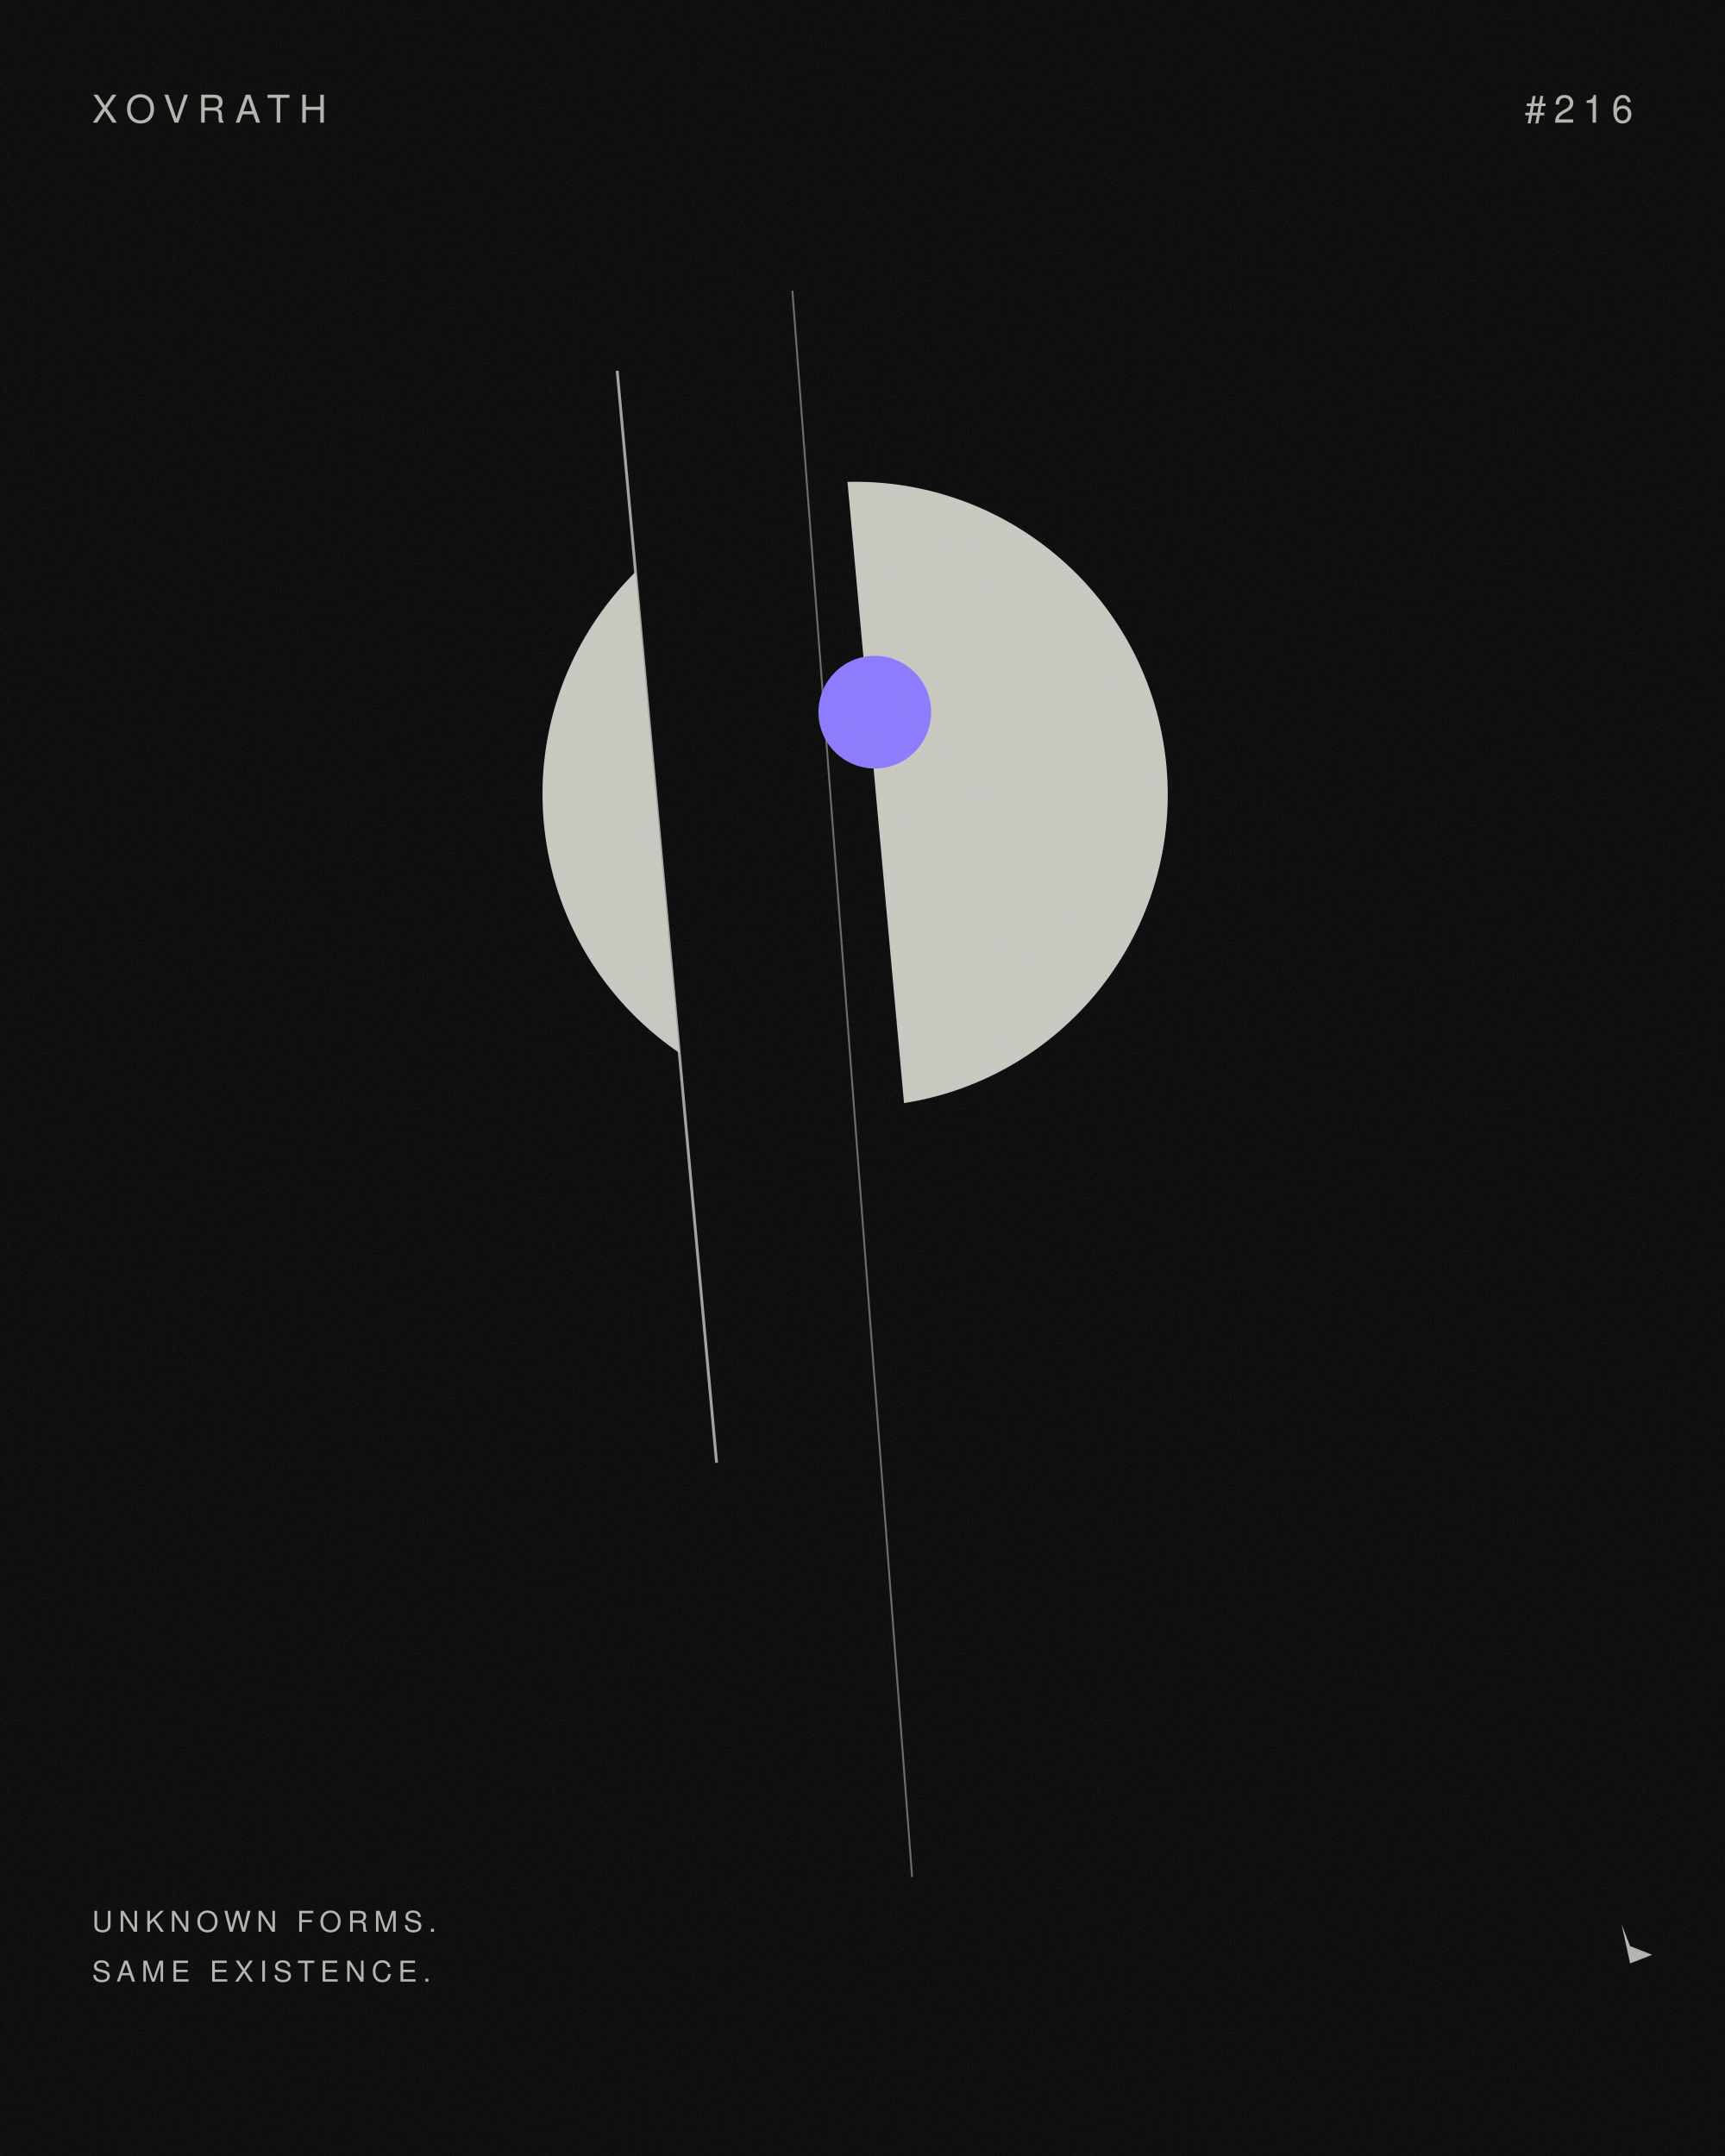
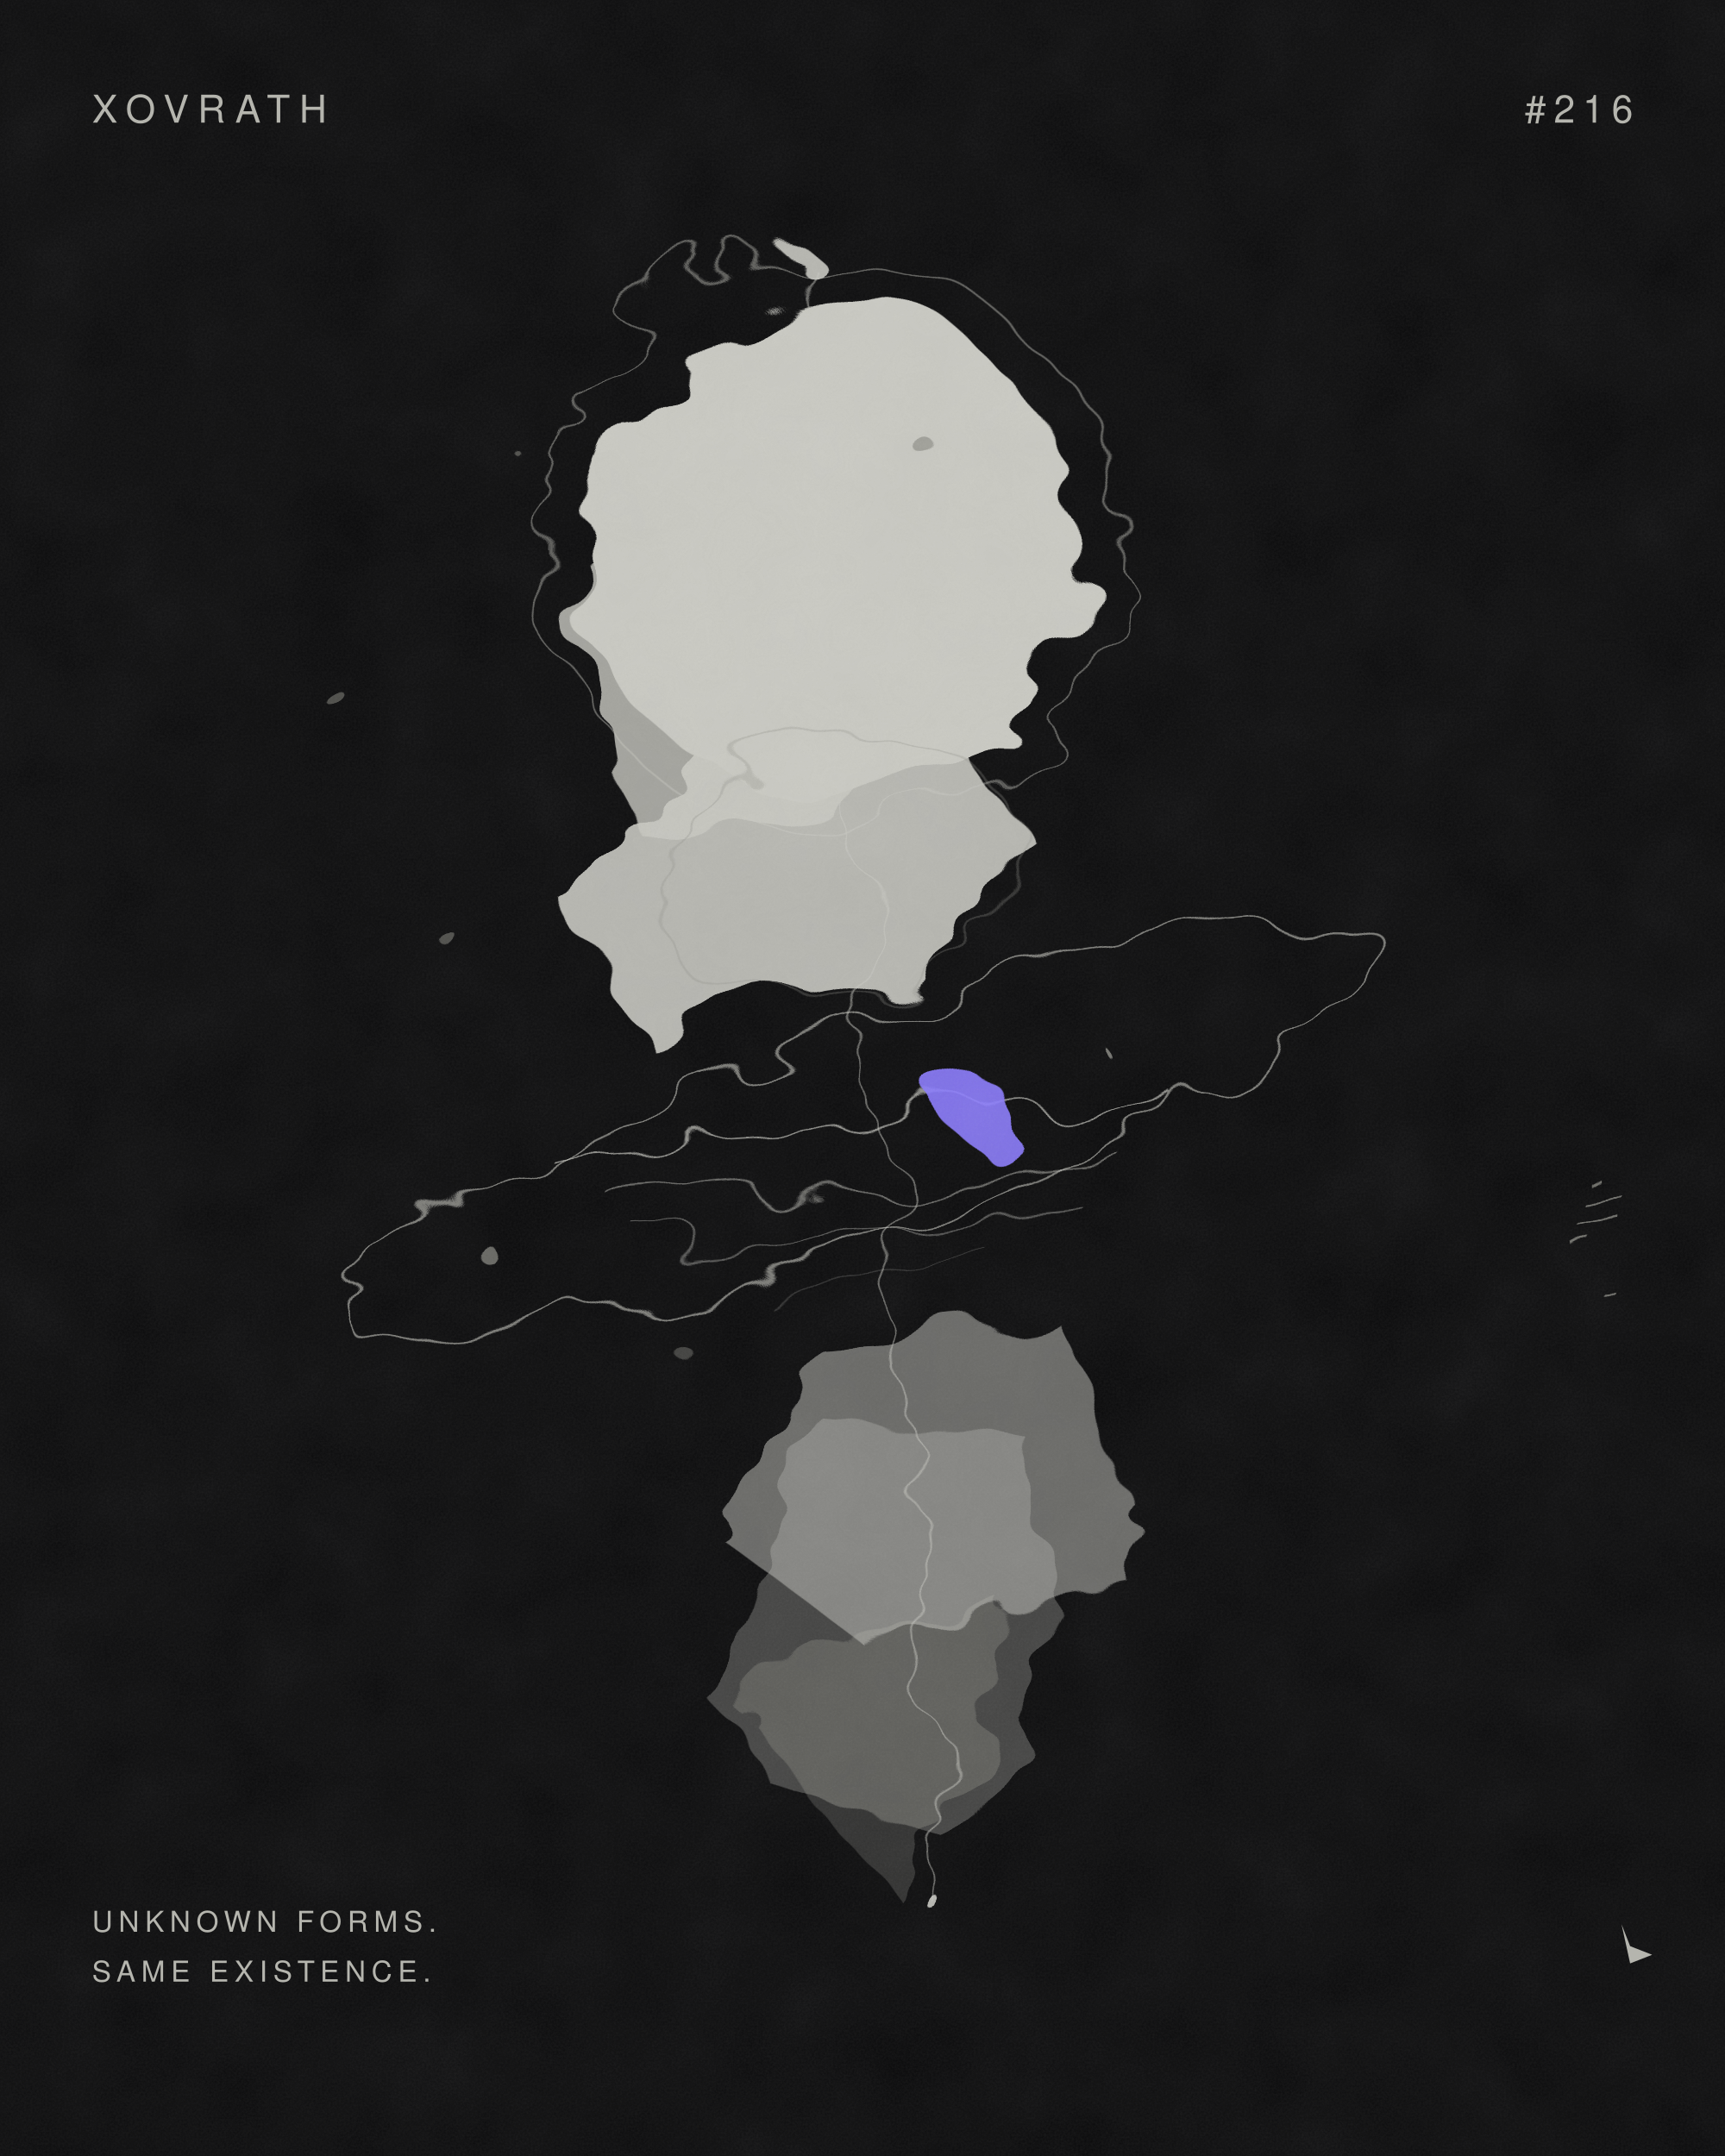
<svg xmlns="http://www.w3.org/2000/svg" viewBox="0 0 900 1125" width="900" height="1125">
+   <defs>
+     <filter id="warp" x="-20%" y="-20%" width="140%" height="140%">
+       <feTurbulence type="fractalNoise" baseFrequency="0.012 0.02" numOctaves="3" seed="22" result="n" />
+       <feDisplacementMap in="SourceGraphic" in2="n" scale="55" />
+     </filter>
+     <filter id="g">
+       <feTurbulence type="fractalNoise" baseFrequency="0.9" numOctaves="2" stitchTiles="stitch" />
+       <feColorMatrix type="saturate" values="0" />
+     </filter>
+     <filter id="g2">
+       <feTurbulence type="fractalNoise" baseFrequency="0.02" numOctaves="4" seed="3" stitchTiles="stitch" />
+       <feColorMatrix type="saturate" values="0" />
+     </filter>
+   </defs>
  <rect width="900" height="1125" fill="#0a0a0b" />
  <g transform="rotate(-5.2 450 545)">
-     <circle cx="458" cy="414.7" r="163.1" fill="#c9c9c2" />
-     <rect x="354.4" y="221.7" width="114.4" height="572.2" fill="#0a0a0b" />
-     <line x1="354.4" y1="183.3" x2="354.4" y2="755.5" stroke="#c9c9c2" stroke-width="1.5" opacity="0.8" />
-     <line x1="449.2" y1="150" x2="436.4" y2="980" stroke="#c9c9c2" stroke-width="1" opacity="0.5" />
-     <circle cx="472.1" cy="372.9" r="29.4" fill="#8b7bff" />
+     <g filter="url(#warp)">
+       <circle cx="456.5" cy="284.7" r="130.2" fill="#c9c9c2" />
+       <circle cx="456.5" cy="284.7" r="150.2" fill="none" stroke="#c9c9c2" stroke-width="1" opacity="0.45" />
+       <line x1="452.1" y1="130" x2="452.1" y2="1000" stroke="#c9c9c2" stroke-width="1" opacity="0.5" />
+       <circle cx="452.1" cy="130" r="5.6" fill="#c9c9c2" opacity="0.9" />
+       <circle cx="452.1" cy="1000" r="3.7" fill="#c9c9c2" opacity="0.9" />
+       <polygon points="538.6,437.6 484.1,512.6 342.4,539.9 305.1,460.1 413.8,351.9 478.7,330.1" fill="#c9c9c2" fill-opacity="0.9" />
+       <polygon points="543.3,353.8 445.7,425.6 348.6,429.5 331.3,390.4 323.3,275.7 504,273.8" fill="#c9c9c2" fill-opacity="0.8" />
+       <polygon points="537.9,313.1 457.4,357.1 405.3,369.1 383.8,295.8 409.5,239.6 467.3,218.4" fill="#c9c9c2" fill-opacity="0.6" />
+       <polygon points="577.3,804.4 535.5,696.1 417.4,705.4 346.8,788.7 419.6,854.5 569.4,843.6" fill="#c9c9c2" fill-opacity="0.5" />
+       <polygon points="530.1,853.8 513.8,754.1 408.3,734 345.8,884.8 370.2,927.6 458.7,964.9" fill="#c9c9c2" fill-opacity="0.3" />
+       <polygon points="480.4,886.8 501.1,845.9 395.8,853.2 356.5,887.9 407.2,961.9 431.5,994.2" fill="#c9c9c2" fill-opacity="0.2" />
+       <line x1="279.7" y1="587.4" x2="611.1" y2="587.4" stroke="#c9c9c2" stroke-width="1" opacity="0.7" />
+       <line x1="313.3" y1="613.4" x2="577.4" y2="613.4" stroke="#c9c9c2" stroke-width="1" opacity="0.5" />
+       <line x1="334.7" y1="639.4" x2="556" y2="639.4" stroke="#c9c9c2" stroke-width="1" opacity="0.4" />
+       <line x1="377.6" y1="665.4" x2="513.1" y2="665.4" stroke="#c9c9c2" stroke-width="1" opacity="0.2" />
+       <ellipse cx="445.4" cy="589.4" rx="288.6" ry="50.3" fill="none" stroke="#c9c9c2" stroke-width="1.2" opacity="0.6" transform="rotate(-15 445.4 589.4)" />
+       <line x1="817.9" y1="649" x2="825.2" y2="649" stroke="#8f8f88" stroke-width="1.5" opacity="0.75" />
+       <line x1="817.9" y1="663" x2="840.5" y2="663" stroke="#8f8f88" stroke-width="1.5" opacity="0.75" />
+       <line x1="817.9" y1="677" x2="841.6" y2="677" stroke="#8f8f88" stroke-width="1.5" opacity="0.75" />
+       <line x1="817.9" y1="691" x2="829.7" y2="691" stroke="#8f8f88" stroke-width="1.5" opacity="0.75" />
+       <line x1="817.9" y1="705" x2="824.6" y2="705" stroke="#8f8f88" stroke-width="1.5" opacity="0.75" />
+       <circle cx="241.6" cy="472.3" r="4.2" fill="#8f8f88" opacity="0.5" />
+       <circle cx="301.8" cy="224.4" r="1.5" fill="#8f8f88" opacity="0.5" />
+       <circle cx="190.5" cy="338.1" r="4.9" fill="#8f8f88" opacity="0.5" />
+       <circle cx="247.3" cy="638.2" r="4.7" fill="#8f8f88" opacity="0.7" />
+       <circle cx="340.9" cy="695.2" r="3.9" fill="#8f8f88" opacity="0.4" />
+       <circle cx="499.4" cy="225.9" r="4.8" fill="#8f8f88" opacity="0.7" />
+       <circle cx="575.3" cy="559.1" r="1.5" fill="#8f8f88" opacity="0.8" />
+       <circle cx="511.7" cy="589.5" r="16.4" fill="#8b7bff" fill-opacity="0.9" />
+       <ellipse cx="443.1" cy="453.9" rx="93.7" ry="67.4" fill="none" stroke="#8f8f88" stroke-width="1.2" opacity="0.3" transform="rotate(-19.8 443.1 453.9)" />
+     </g>
  </g>
-   <filter id="g">
-     <feTurbulence type="fractalNoise" baseFrequency="0.9" numOctaves="2" stitchTiles="stitch" />
-     <feColorMatrix type="saturate" values="0" />
-   </filter>
-   <rect width="900" height="1125" filter="url(#g)" opacity="0.06" />
+   <rect width="900" height="1125" filter="url(#g)" opacity="0.07" />
+   <rect width="900" height="1125" filter="url(#g2)" opacity="0.06" />
  <text x="48" y="64" font-family="Helvetica, Arial, sans-serif" font-size="20" letter-spacing="5" fill="#b5b5ae">XOVRATH</text>
  <text x="852" y="64" text-anchor="end" font-family="Helvetica, Arial, sans-serif" font-size="20" letter-spacing="4" fill="#b5b5ae">#216</text>
  <text x="48" y="1008" font-family="Helvetica, Arial, sans-serif" font-size="15" letter-spacing="3" fill="#b5b5ae">UNKNOWN FORMS.</text>
  <text x="48" y="1034" font-family="Helvetica, Arial, sans-serif" font-size="15" letter-spacing="3" fill="#b5b5ae">SAME EXISTENCE.</text>
  <path d="M 846 1004 L 850.5 1015.5 L 862 1020 L 850.5 1024.5 Z" fill="#b5b5ae" />
</svg>
